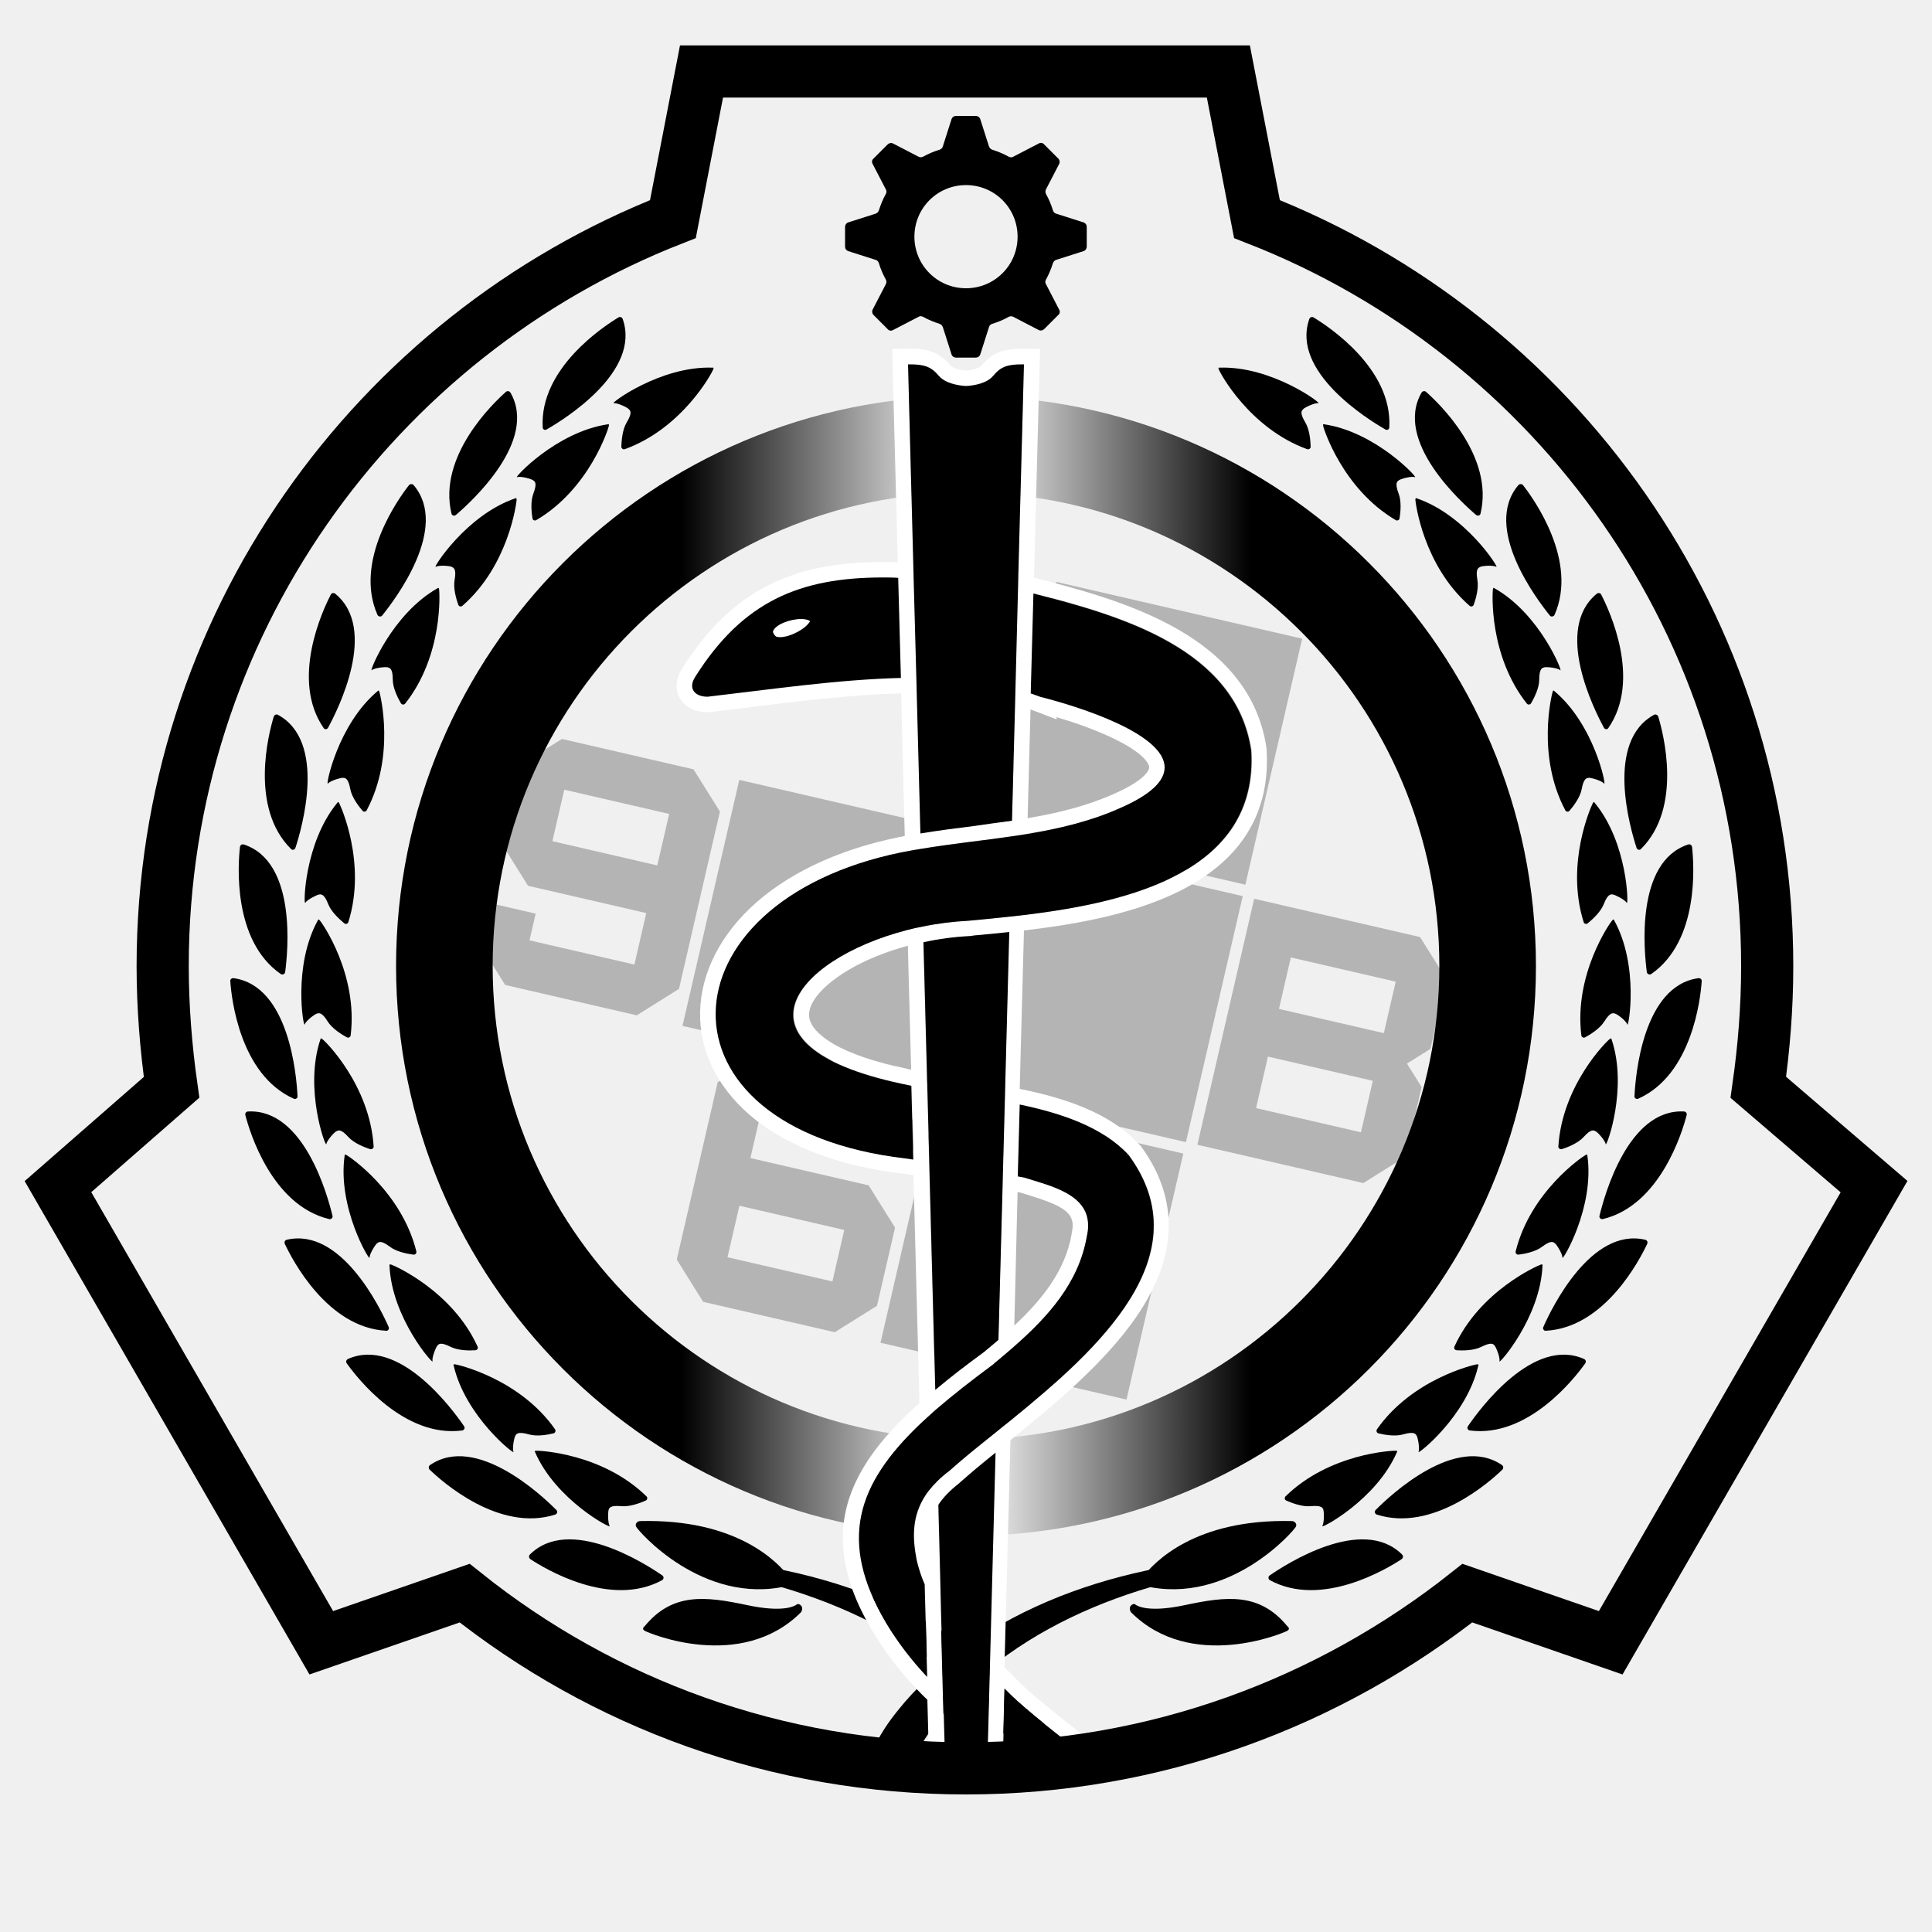
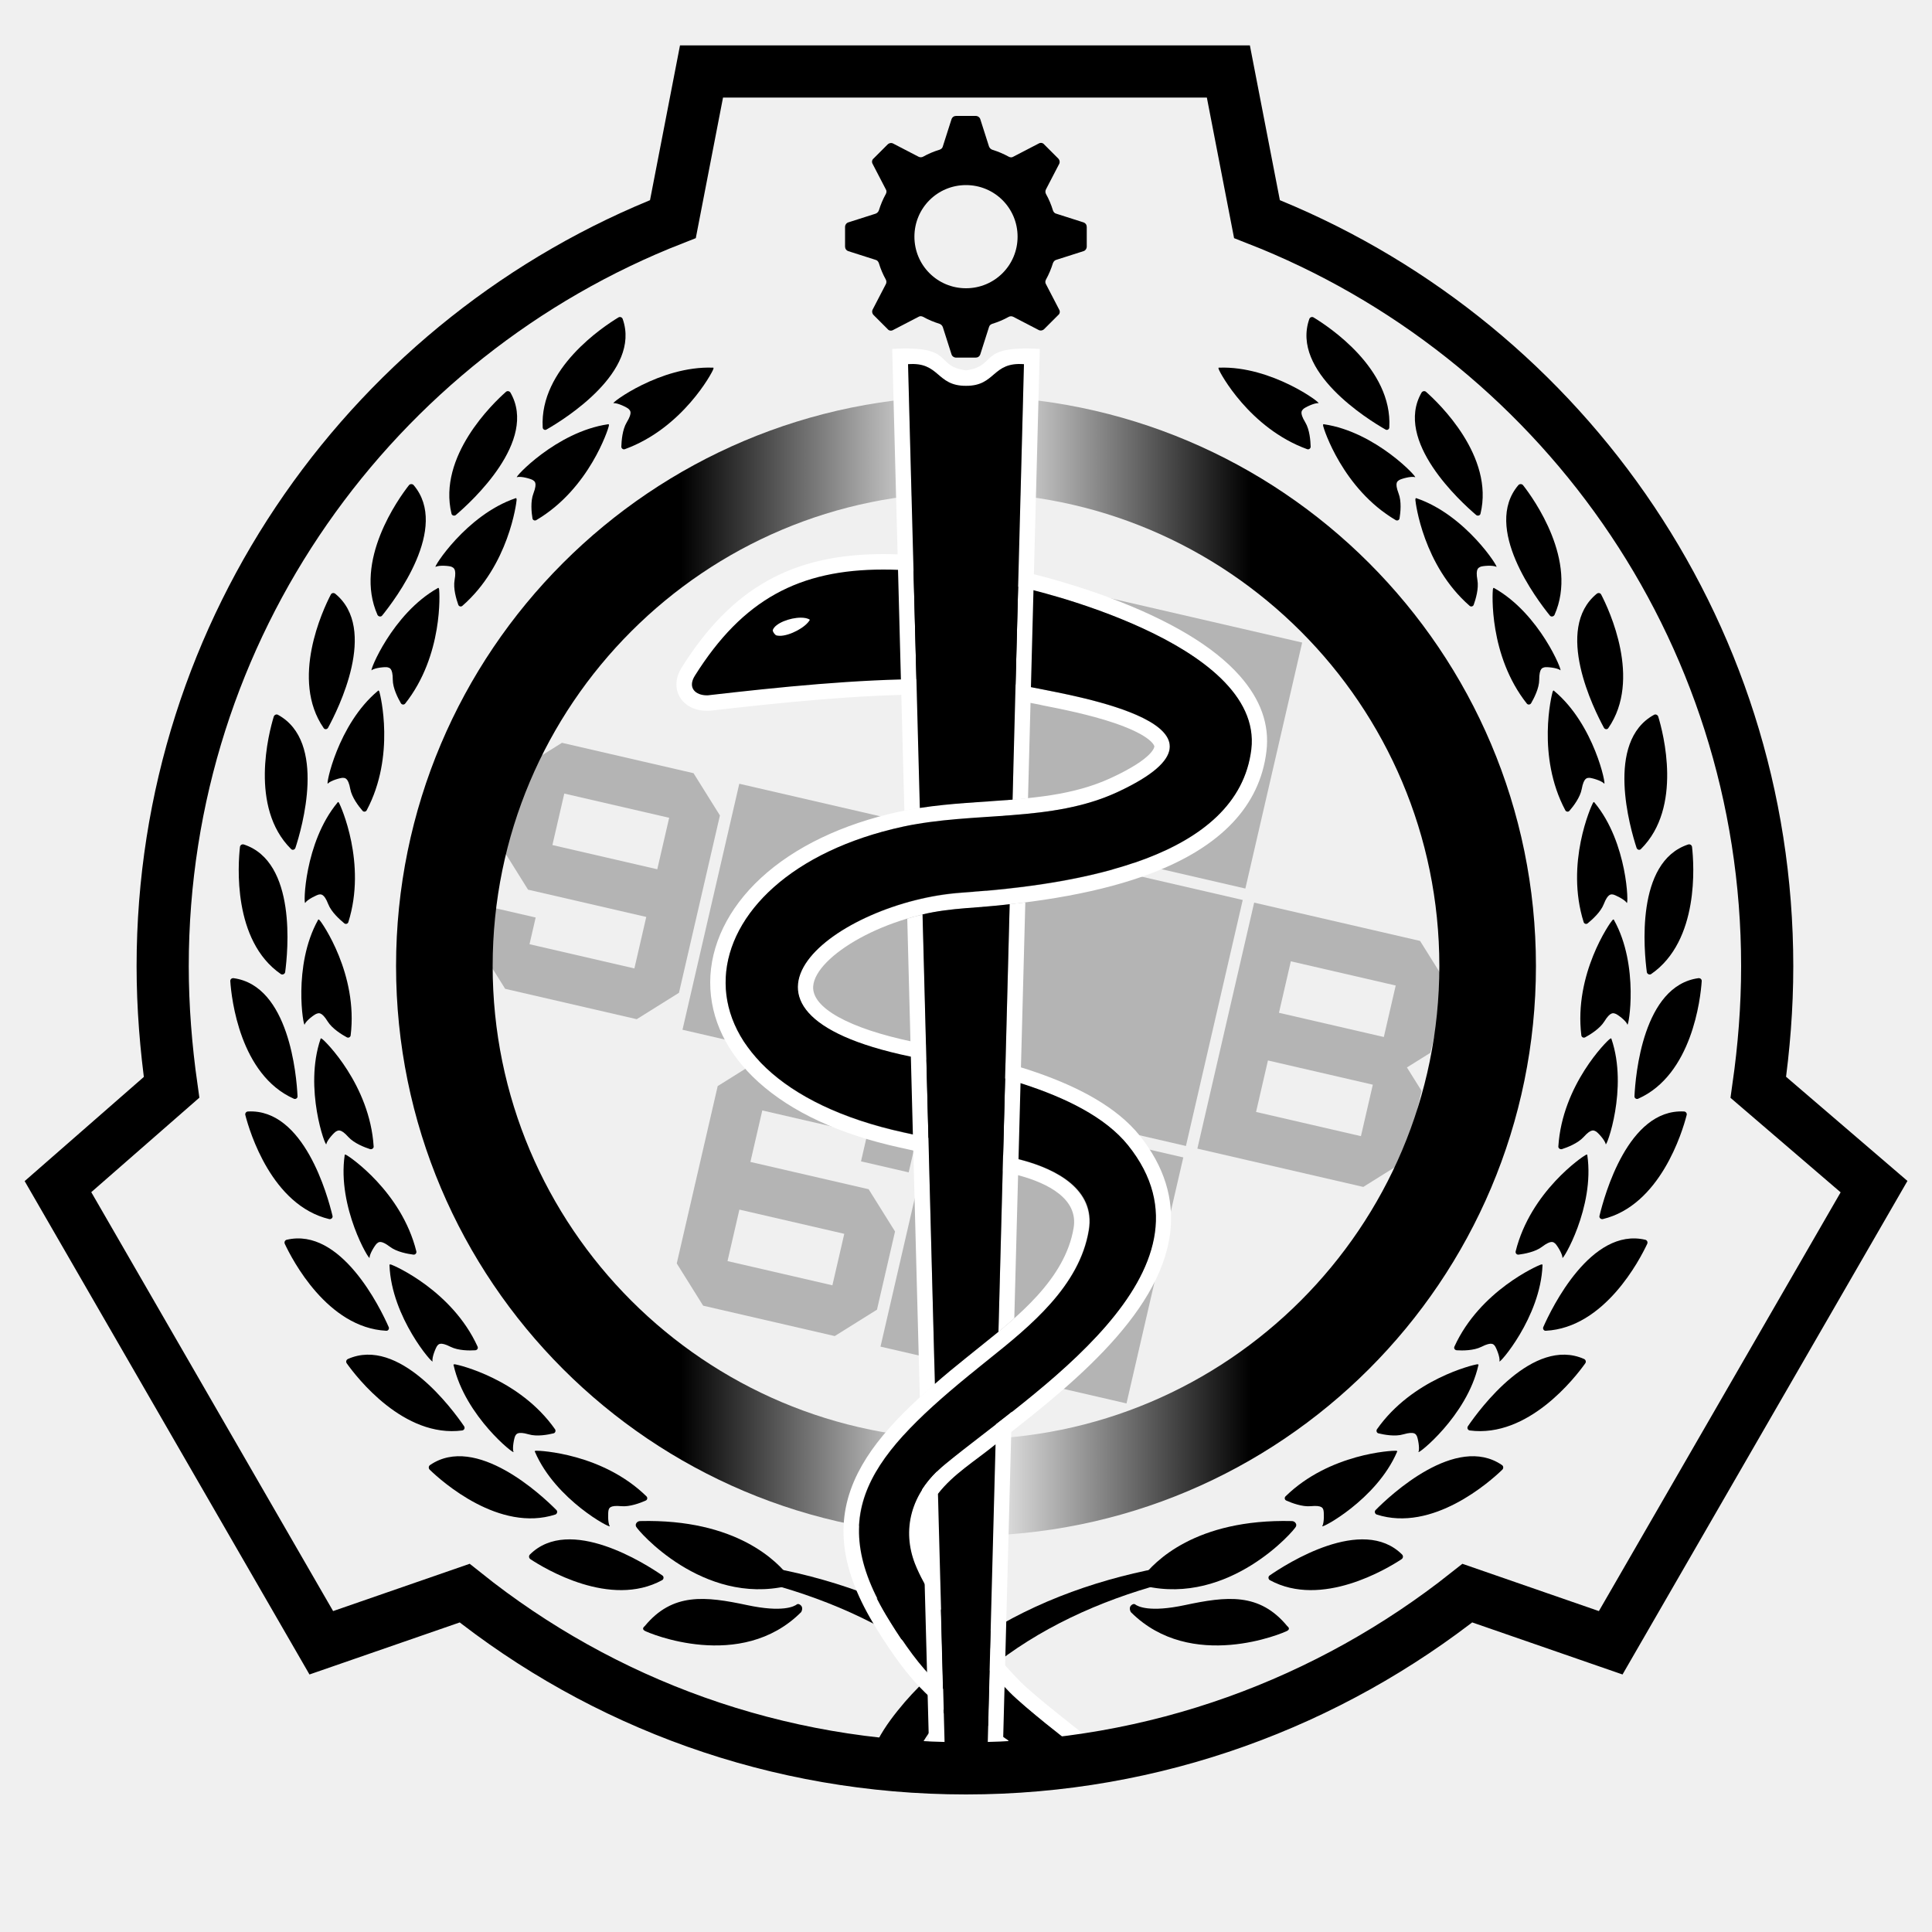
<svg xmlns="http://www.w3.org/2000/svg" version="1.1" id="site-cn-96b" x="0px" y="0px" viewBox="0 0 1000 1000" enable-background="new 0 0 1000 1000" xml:space="preserve">
-   <g id="text-blocks" opacity="0.25" transform="translate(60 5) rotate(13 500 500) scale(1.013)">
+   <g id="text-blocks" opacity="0.25" transform="translate(60 7) rotate(13 500 500) scale(1.013)">
    <g>
      <rect x="435.5" y="300.5" width="129" height="129" />
      <rect x="435.5" y="435.5" width="129" height="129" />
      <rect x="435.5" y="570.5" width="129" height="129" />
      <rect x="300.5" y="435.5" width="129" height="129" />
    </g>
    <path d="M207.5,435.5l-18,18v41l18,18h62v27h-55v-14h-25v21l18,18h69l18-18v-93l-18-18H207.5z M269.5,487.5h-55v-27h55V487.5z" />
    <path d="M342.5,570.5l-18,18v93l18,18h69l18-18v-41l-18-18h-62v-27h55v14h25v-21l-18-18H342.5z M404.5,647.5v27h-55v-27H404.5z" />
    <path d="M570.5,435.5v129h87l18-18V510l-10-10l10-10v-36.5l-18-18H570.5z M650.5,539.5h-55v-27h55V539.5z M650.5,487.5h-55v-27h55V487.5z" />
  </g>
  <linearGradient id="circle-fill" gradientUnits="userSpaceOnUse" x1="205" y1="500" x2="795" y2="500">
    <stop offset="0" style="stop-color:#000000" />
    <stop offset="0.25" style="stop-color:#000000" />
    <stop offset="0.5" style="stop-color:#FFFFFF" />
    <stop offset="0.75" style="stop-color:#000000" />
    <stop offset="1" style="stop-color:#000000" />
  </linearGradient>
  <circle id="circle" fill="none" stroke="url(#circle-fill)" stroke-width="50" stroke-miterlimit="10" cx="500" cy="500" r="270" />
  <g id="wheat_ears">
    <g id="left">
      <g>
        <path d="M545.5,900.4c0,0-19.1,8.7-19.2,8.5c0,0-0.1-0.2-0.2-0.3c-0.5-1.2-1.2-2.3-1.8-3.5c-9-15.8-21.7-29.2-35.6-40.8     c-26.3-21.5-57.8-35.7-90.5-44.6l2-8.1c35,6.7,69.3,19.4,98.6,39.9c12,8.6,23.2,18.3,32.9,29.5     C536.8,887,541.8,893.4,545.5,900.4L545.5,900.4z" />
      </g>
      <path d="M407.5,820.9c-43.9,10.2-77.6-28.9-78.3-30.8c-0.3-0.8-0.1-1.4,0.3-1.9c0.4-0.6,1.2-0.9,1.9-0.9    c49.8-1.2,71.2,21,77.5,29.5C410,818.4,409.2,820.6,407.5,820.9z" />
      <path d="M414.8,834.2c0,0.1-0.1,0.2-0.2,0.3c-31.2,31.1-79,10.7-80.9,9.6c-1.9-1.1,0-2.4,0-2.4c14.4-17.5,31.4-15.5,53-10.9    c18.3,3.9,24.4,0.7,25.8-0.4c0.3-0.2,0.7-0.2,1-0.1C416,831.3,415.1,833.6,414.8,834.2z" />
      <g>
        <path d="M277.7,750.9c-1.4,0-0.8,0.6-0.8,0.6c10.7,24.9,39.8,40.1,38.7,38.4s-0.9-7.4-0.6-8.3s0.5-2.6,6.6-2     c4.4,0.4,9.9-1.7,12.6-2.9c0.9-0.4,1.1-1.5,0.4-2.2C311.8,752.2,279.2,750.8,277.7,750.9z" />
        <path d="M342.7,817.9c-26.8,14.6-60.8-6-68.2-10.9c-0.8-0.6-0.9-1.7-0.2-2.4c20.5-20.4,59.8,4.8,68.6,10.9     C343.7,816.1,343.6,817.4,342.7,817.9z" />
      </g>
      <g>
        <path d="M235.7,706.2c-1.4-0.2-0.9,0.5-0.9,0.5c6,26.4,31.8,46.6,31,44.8c-0.8-1.9,0.4-7.5,0.9-8.3s1-2.5,6.9-0.8     c4.3,1.3,10,0.2,12.9-0.5c0.9-0.2,1.3-1.3,0.8-2.1C269,713.7,237.2,706.4,235.7,706.2z" />
        <path d="M287.5,783.9c-29,9.4-58.7-17-65.1-23.2c-0.7-0.7-0.6-1.9,0.2-2.4c23.8-16.3,57.9,15.7,65.4,23.3     C288.7,782.3,288.4,783.5,287.5,783.9z" />
      </g>
      <g>
        <path d="M202.6,654.6c-1.3-0.4-1,0.3-1,0.3c1,27,22.8,51.7,22.3,49.7s1.8-7.3,2.4-8s1.4-2.3,6.9,0.5c4,2,9.8,2,12.8,1.8     c1-0.1,1.6-1,1.2-1.9C234,668,203.9,655,202.6,654.6z" />
        <path d="M239.3,740.4c-30.3,4-54.6-27.4-59.8-34.7c-0.6-0.8-0.3-1.9,0.6-2.3c26.4-11.7,54.1,26,60.1,34.8     C240.8,739.1,240.3,740.2,239.3,740.4z" />
      </g>
      <g>
        <path d="M179.4,597.9c-1.2-0.7-1,0.1-1,0.1c-3.9,26.9,13,55,12.9,53s3-6.8,3.8-7.4s1.8-2,6.7,1.7c3.5,2.7,9.2,3.7,12.2,4.1     c1,0.1,1.7-0.8,1.5-1.7C207.8,616.7,180.7,598.5,179.4,597.9z" />
        <path d="M199.9,688.8c-30.5-1.6-48.7-36.9-52.5-45c-0.4-0.9,0.1-1.9,1-2.1c28.1-6.6,48.5,35.4,52.8,45.2     C201.6,687.8,200.9,688.9,199.9,688.8z" />
      </g>
      <g>
        <path d="M166.9,537.9c-1-0.9-1-0.1-1-0.1c-8.7,25.6,2.7,56.4,3,54.4s4.2-6.2,5.1-6.6c0.9-0.4,2.2-1.7,6.3,2.9     c3,3.3,8.5,5.4,11.3,6.3c0.9,0.2,1.9-0.5,1.8-1.4C191.4,561.5,168.1,538.6,166.9,537.9z" />
        <path d="M170.4,631c-29.7-7.1-41.2-45.2-43.4-53.8c-0.3-0.9,0.4-1.9,1.4-1.9c28.9-1.5,41.2,43.6,43.7,54     C172.4,630.3,171.4,631.2,170.4,631z" />
      </g>
      <g>
        <path d="M165.6,476.5c-0.9-1.1-1-0.3-1-0.3c-13.2,23.7-7.5,56-6.9,54.1c0.6-2,5.3-5.4,6.2-5.6c1-0.3,2.5-1.2,5.7,4     c2.3,3.7,7.3,6.8,9.9,8.2c0.9,0.5,1.9-0.1,2-1C185.4,504.2,166.6,477.5,165.6,476.5z" />
        <path d="M152.1,568.7c-27.9-12.4-32.3-51.9-32.9-60.8c-0.1-1,0.7-1.7,1.7-1.6c28.7,3.9,32.6,50.4,33.1,61.1     C154.1,568.4,153,569.1,152.1,568.7z" />
      </g>
      <g>
        <path d="M175.6,415.8c-0.6-1.2-0.9-0.4-0.9-0.4c-17.3,20.8-17.7,53.7-16.7,51.9c1-1.7,6.2-4.2,7.1-4.3s2.6-0.7,4.8,5     c1.6,4.1,6,8,8.3,9.9c0.7,0.6,1.8,0.3,2.1-0.6C189.9,446.8,176.3,417.1,175.6,415.8z" />
        <path d="M145.4,504.2c-25.1-17.3-22.2-56.9-21.2-65.8c0.1-1,1.1-1.6,2-1.3c27.5,9,22.8,55.5,21.4,66.1     C147.4,504.2,146.2,504.7,145.4,504.2z" />
      </g>
      <g>
        <path d="M196.4,358.2c-0.4-1.3-0.8-0.6-0.8-0.6c-20.9,17.4-27.2,49.6-25.9,48s6.9-3.1,7.8-3s2.7-0.3,3.8,5.8     c0.8,4.3,4.3,8.9,6.3,11.2c0.6,0.8,1.8,0.6,2.2-0.2C204.8,391.2,196.8,359.5,196.4,358.2z" />
        <path d="M150.6,439.4c-21.6-21.5-11.5-60-8.9-68.5c0.3-0.9,1.4-1.4,2.2-0.9c25.4,13.9,12.3,58.8,9,68.9     C152.5,439.9,151.3,440.2,150.6,439.4z" />
      </g>
      <g>
        <path d="M227.3,305.2c-0.2-1.4-0.7-0.8-0.7-0.8c-23.7,13.3-35.7,43.8-34.2,42.5s7.3-1.8,8.2-1.5s2.7,0.2,2.7,6.4     c0,4.4,2.7,9.6,4.2,12.2c0.5,0.8,1.6,0.9,2.2,0.2C229.5,339.2,227.5,306.6,227.3,305.2z" />
        <path d="M167.5,376.8c-17.3-25.1-0.4-61.1,3.7-69c0.4-0.9,1.5-1.1,2.3-0.5c22.4,18.3,1.4,60-3.7,69.4     C169.3,377.6,168,377.7,167.5,376.8z" />
      </g>
      <g>
        <path d="M267.4,258.8c0-1.4-0.6-0.9-0.6-0.9c-25.6,8.7-43,36.5-41.3,35.5s7.4-0.5,8.3,0c0.8,0.5,2.6,0.7,1.5,6.8     c-0.8,4.4,0.9,10,1.9,12.8c0.3,0.9,1.4,1.2,2.1,0.6C263.4,292.6,267.3,260.2,267.4,258.8z" />
        <path d="M195.4,318.3c-12.4-27.9,10.8-60.2,16.3-67.2c0.6-0.7,1.8-0.7,2.4,0c18.7,22-9.6,59.2-16.3,67.5     C197.2,319.4,195.9,319.2,195.4,318.3z" />
      </g>
      <g>
        <path d="M315.1,220.6c0.3-1.4-0.4-1-0.4-1c-26.8,3.9-49,28.1-47.1,27.4s7.4,0.9,8.2,1.5c0.8,0.6,2.5,1.1,0.3,6.9     c-1.6,4.1-1,9.9-0.5,12.9c0.1,0.9,1.2,1.4,2,0.9C305.1,253,314.9,221.8,315.1,220.6z" />
        <path d="M233.7,265.9c-7.2-29.7,21.5-57.2,28.2-63.1c0.7-0.6,1.8-0.4,2.3,0.4c14.4,25-20.2,56.5-28.3,63.4     C235.1,267.2,233.9,266.8,233.7,265.9z" />
      </g>
      <g>
        <path d="M369.1,191.3c0.6-1.3-0.2-1-0.2-1c-27.1-1-53.3,18.7-51.3,18.4s7.2,2.3,7.8,3c0.7,0.8,2.2,1.6-1,6.9     c-2.3,3.8-2.7,9.6-2.8,12.6c0,0.9,0.9,1.6,1.8,1.3C353.4,221.6,368.7,192.7,369.1,191.3z" />
        <path d="M280.9,221.2c-1.7-30.5,31.6-52.3,39.2-56.9c0.8-0.5,1.9-0.1,2.2,0.8c9.6,27.2-30.1,51.9-39.4,57.2     C282,222.9,280.9,222.2,280.9,221.2z" />
      </g>
    </g>
    <g id="right">
      <g>
        <path d="M454.5,900.4c3.7-7,8.7-13.4,13.8-19.4c9.7-11.2,20.9-20.9,32.9-29.5c29.3-20.5,63.6-33.2,98.6-39.9l2,8.1     c-32.7,8.9-64.2,23.1-90.5,44.6c-13.9,11.6-26.6,25-35.6,40.8c-0.6,1.2-1.3,2.3-1.8,3.5c-0.1,0.1-0.2,0.3-0.2,0.3     C473.6,909.1,454.5,900.4,454.5,900.4L454.5,900.4z" />
      </g>
      <path d="M591.1,816.8c6.3-8.5,27.7-30.7,77.5-29.5c0.7,0,1.5,0.3,1.9,0.9c0.4,0.5,0.6,1.1,0.3,1.9c-0.7,1.9-34.4,41-78.3,30.8    C590.8,820.6,590,818.4,591.1,816.8z" />
      <path d="M586.5,830.3c0.3-0.1,0.7-0.1,1,0.1c1.4,1.1,7.5,4.3,25.8,0.4c21.6-4.6,38.6-6.6,53,10.9c0,0,1.9,1.3,0,2.4    c-1.9,1.1-49.7,21.5-80.9-9.6c-0.1-0.1-0.2-0.2-0.2-0.3C584.9,833.6,584,831.3,586.5,830.3z" />
      <g>
        <path d="M665.4,774.5c-0.7,0.7-0.5,1.8,0.4,2.2c2.7,1.2,8.2,3.3,12.6,2.9c6.1-0.6,6.3,1.1,6.6,2s0.5,6.6-0.6,8.3     s28-13.5,38.7-38.4c0,0,0.6-0.6-0.8-0.6C720.8,750.8,688.2,752.2,665.4,774.5z" />
        <path d="M657.1,815.5c8.8-6.1,48.1-31.3,68.6-10.9c0.7,0.7,0.6,1.8-0.2,2.4c-7.4,4.9-41.4,25.5-68.2,10.9     C656.4,817.4,656.3,816.1,657.1,815.5z" />
      </g>
      <g>
        <path d="M712.7,739.8c-0.5,0.8-0.1,1.9,0.8,2.1c2.9,0.7,8.6,1.8,12.9,0.5c5.9-1.7,6.4,0,6.9,0.8s1.7,6.4,0.9,8.3     c-0.8,1.8,25-18.4,31-44.8c0,0,0.5-0.7-0.9-0.5C762.8,706.4,731,713.7,712.7,739.8z" />
        <path d="M712,781.6c7.5-7.6,41.6-39.6,65.4-23.3c0.8,0.5,0.9,1.7,0.2,2.4c-6.4,6.2-36.1,32.6-65.1,23.2     C711.6,783.5,711.3,782.3,712,781.6z" />
      </g>
      <g>
        <path d="M752.8,697c-0.4,0.9,0.2,1.8,1.2,1.9c3,0.2,8.8,0.2,12.8-1.8c5.5-2.8,6.3-1.2,6.9-0.5s2.9,6,2.4,8s21.3-22.7,22.3-49.7     c0,0,0.3-0.7-1-0.3C796.1,655,766,668,752.8,697z" />
        <path d="M759.8,738.2c6-8.8,33.7-46.5,60.1-34.8c0.9,0.4,1.2,1.5,0.6,2.3c-5.2,7.3-29.5,38.7-59.8,34.7     C759.7,740.2,759.2,739.1,759.8,738.2z" />
      </g>
      <g>
        <path d="M784.5,647.7c-0.2,0.9,0.5,1.8,1.5,1.7c3-0.4,8.7-1.4,12.2-4.1c4.9-3.7,5.9-2.3,6.7-1.7s3.9,5.4,3.8,7.4     s16.8-26.1,12.9-53c0,0,0.2-0.8-1-0.1C819.3,598.5,792.2,616.7,784.5,647.7z" />
        <path d="M798.8,686.9c4.3-9.8,24.7-51.8,52.8-45.2c0.9,0.2,1.4,1.2,1,2.1c-3.8,8.1-22,43.4-52.5,45     C799.1,688.9,798.4,687.8,798.8,686.9z" />
      </g>
      <g>
        <path d="M806.6,593.4c-0.1,0.9,0.9,1.6,1.8,1.4c2.8-0.9,8.3-3,11.3-6.3c4.1-4.6,5.4-3.3,6.3-2.9c0.9,0.4,4.8,4.6,5.1,6.6     s11.7-28.8,3-54.4c0,0,0-0.8-1,0.1C831.9,538.6,808.6,561.5,806.6,593.4z" />
        <path d="M827.9,629.3c2.5-10.4,14.8-55.5,43.7-54c1,0,1.7,1,1.4,1.9c-2.2,8.6-13.7,46.7-43.4,53.8     C828.6,631.2,827.6,630.3,827.9,629.3z" />
      </g>
      <g>
        <path d="M818.5,535.9c0.1,0.9,1.1,1.5,2,1c2.6-1.4,7.6-4.5,9.9-8.2c3.2-5.2,4.7-4.3,5.7-4c0.9,0.2,5.6,3.6,6.2,5.6     c0.6,1.9,6.3-30.4-6.9-54.1c0,0-0.1-0.8-1,0.3C833.4,477.5,814.6,504.2,818.5,535.9z" />
        <path d="M846,567.4c0.5-10.7,4.4-57.2,33.1-61.1c1-0.1,1.8,0.6,1.7,1.6c-0.6,8.9-5,48.4-32.9,60.8     C847,569.1,845.9,568.4,846,567.4z" />
      </g>
      <g>
        <path d="M819.7,477.3c0.3,0.9,1.4,1.2,2.1,0.6c2.3-1.9,6.7-5.8,8.3-9.9c2.2-5.7,3.9-5.1,4.8-5s6.1,2.6,7.1,4.3     c1,1.8,0.6-31.1-16.7-51.9c0,0-0.3-0.8-0.9,0.4C823.7,417.1,810.1,446.8,819.7,477.3z" />
        <path d="M852.4,503.2c-1.4-10.6-6.1-57.1,21.4-66.1c0.9-0.3,1.9,0.3,2,1.3c1,8.9,3.9,48.5-21.2,65.8     C853.8,504.7,852.6,504.2,852.4,503.2z" />
      </g>
      <g>
        <path d="M810.2,419.4c0.4,0.8,1.6,1,2.2,0.2c2-2.3,5.5-6.9,6.3-11.2c1.1-6.1,2.9-5.7,3.8-5.8s6.5,1.4,7.8,3s-5-30.6-25.9-48     c0,0-0.4-0.7-0.8,0.6C803.2,359.5,795.2,391.2,810.2,419.4z" />
        <path d="M847.1,438.9c-3.3-10.1-16.4-55,9-68.9c0.8-0.5,1.9,0,2.2,0.9c2.6,8.5,12.7,47-8.9,68.5     C848.7,440.2,847.5,439.9,847.1,438.9z" />
      </g>
      <g>
        <path d="M790.3,364.2c0.6,0.7,1.7,0.6,2.2-0.2c1.5-2.6,4.2-7.8,4.2-12.2c0-6.2,1.8-6.1,2.7-6.4s6.7,0.2,8.2,1.5     s-10.5-29.2-34.2-42.5c0,0-0.5-0.6-0.7,0.8C772.5,306.6,770.5,339.2,790.3,364.2z" />
        <path d="M830.2,376.7c-5.1-9.4-26.1-51.1-3.7-69.4c0.8-0.6,1.9-0.4,2.3,0.5c4.1,7.9,21,43.9,3.7,69     C832,377.7,830.7,377.6,830.2,376.7z" />
      </g>
      <g>
        <path d="M760.7,313.6c0.7,0.6,1.8,0.3,2.1-0.6c1-2.8,2.7-8.4,1.9-12.8c-1.1-6.1,0.7-6.3,1.5-6.8c0.9-0.5,6.6-1,8.3,0     s-15.7-26.8-41.3-35.5c0,0-0.6-0.5-0.6,0.9C732.7,260.2,736.6,292.6,760.7,313.6z" />
        <path d="M802.2,318.6c-6.7-8.3-35-45.5-16.3-67.5c0.6-0.7,1.8-0.7,2.4,0c5.5,7,28.7,39.3,16.3,67.2     C804.1,319.2,802.8,319.4,802.2,318.6z" />
      </g>
      <g>
        <path d="M722.4,269.2c0.8,0.5,1.9,0,2-0.9c0.5-3,1.1-8.8-0.5-12.9c-2.2-5.8-0.5-6.3,0.3-6.9c0.8-0.6,6.3-2.2,8.2-1.5     s-20.3-23.5-47.1-27.4c0,0-0.7-0.4-0.4,1C685.1,221.8,694.9,253,722.4,269.2z" />
        <path d="M764.1,266.6c-8.1-6.9-42.7-38.4-28.3-63.4c0.5-0.8,1.6-1,2.3-0.4c6.7,5.9,35.4,33.4,28.2,63.1     C766.1,266.8,764.9,267.2,764.1,266.6z" />
      </g>
      <g>
        <path d="M676.6,232.5c0.9,0.3,1.8-0.4,1.8-1.3c-0.1-3-0.5-8.8-2.8-12.6c-3.2-5.3-1.7-6.1-1-6.9c0.6-0.7,5.8-3.3,7.8-3     s-24.2-19.4-51.3-18.4c0,0-0.8-0.3-0.2,1C631.3,192.7,646.6,221.6,676.6,232.5z" />
        <path d="M717.1,222.3c-9.3-5.3-49-30-39.4-57.2c0.3-0.9,1.4-1.3,2.2-0.8c7.6,4.6,40.9,26.4,39.2,56.9     C719.1,222.2,718,222.9,717.1,222.3z" />
      </g>
    </g>
  </g>
-   <g id="snake-rod">
-     <path fill="#FFFFFF" d="M600.8,465.6c38.5-15.6,56.9-41.6,54.8-77.4v-0.3v-0.3c-8.5-59-74.9-77-120.4-88.6l2.9-110.3l0.2-8.1   l-8.1-0.1c-0.3,0-0.6,0-1,0c-8.8,0-15.1,1.4-21.2,8.8c-1.1,1.3-5.4,2.3-7.9,2.5c-2.9-0.1-6.9-1.2-8-2.5c-6.1-7.3-12.4-8.8-21.2-8.8   c-0.3,0-0.6,0-1,0l-8.1,0.1l0.2,8.1l2.7,102.3c-2.6-0.1-5.2-0.1-7.7-0.1c-24.2,0-42.9,3.8-59.1,11.9c-17.4,8.8-32.1,22.9-44.9,43.3   c-3.2,5.1-3.7,10.6-1.2,15.1c2.6,4.7,7.9,7.4,14.2,7.4c0.2,0,0.4,0,0.6,0h0.3h0.3c7-0.8,14.3-1.7,21.3-2.6   c26-3.2,52.7-6.5,77.9-7.1l1.9,73.8c-1.1,0.2-2.3,0.5-3.4,0.7c-31.9,6.5-58.5,19.3-76.8,36.8c-17.4,16.7-26.5,37.1-25.7,57.4   c0.8,19.5,10.9,37.8,28.3,51.7c18.4,14.7,45,24.5,76.7,28.2l0,0c1.8,0.2,3.6,0.5,5.4,0.8l3.1,117.9c-13.6,12.2-25.2,25.2-32.1,39.1   c-6.1,12.2-8.5,24.4-7.2,37.3c1.2,13.1,6.1,26.8,15,41.6c6.3,10.6,14.1,20.8,23.2,30.4c1.5,1.6,3.3,3.4,5.2,5.2l1.1,40.4l0.2,7.8   h37l0.2-7.8l0.2-8.8c6.3,3.9,8.6,3.9,10.2,3.9h0.2h0.7l0.7-0.1l24.5-4.7l17.4-3.3l-14-10.8c-0.2-0.2-22.7-17.6-30.4-25.3l-1.3-1.3   c-1.7-1.7-4-4.1-6.8-6.9l3.1-117.5c22.4-18.1,49-40.1,65.5-64.3c21.2-31.2,21.9-60.8,1.9-88l-0.3-0.3l-0.3-0.3   c-15.2-16.5-38.3-24.1-62-28.9l2.2-82C553.3,478.9,578.9,474.5,600.8,465.6z M546.8,371.2c7.9,2.3,18.3,5.8,27.8,10.2   c19.2,8.9,20.2,14.9,20.2,15.6c0.2,2.2-3.6,7.6-18.9,14.2l0,0l0,0c-14.1,6.2-28.8,9.7-44,12.3l1.5-56.3c0.8,0.3,1.6,0.6,2.4,0.9   l11.2,4.3L546.8,371.2z M366.4,360.6c-0.1,0-0.2,0-0.4,0c-5.9,0-10.2-3.9-6.2-10.2c24.7-39.1,54.2-51.5,97.2-51.5   c2.6,0,5.2,0,7.9,0.1l1.4,51.8C433.8,351.7,399,356.8,366.4,360.6z M474.5,358.8l-0.2-8l-1.4-51.4l-0.2-8L470,188.5   c0.3,0,0.6,0,0.9,0c7.3,0,11,1,15,5.9c4.2,5.1,14.1,5.3,14.1,5.3s9.9-0.3,14.1-5.3c4.1-4.9,7.8-5.9,15-5.9c0.3,0,0.6,0,0.9,0   L527.1,297l-0.2,8.6l-1.3,50.9l-0.2,8.2l-1.6,60c-6.6,1-13.2,1.8-20,2.7c-9,1.2-18.2,2.3-27.3,3.8L474.5,358.8z M522.6,876.7   c8.1,8.2,31.1,26,31.1,26l-24.5,4.7l0,0c-1.6,0-5.3-2.1-10-5.4l0.7-28C521,875.1,521.9,876,522.6,876.7z M512.1,866L512.1,866   l-0.8,30.2l-0.3,9.9l-0.4,13.9h-21.4l-0.9-32.6l-0.3-11.1l-1.1-41.1l-0.4-16.8l-1-39.4c2.4-3.8,5.9-7.5,10.8-11.2l0.2-0.2l0.2-0.2   c5.3-4.7,11.6-9.9,18.3-15.3l-2.7,102.5L512.1,866z M584.3,597.9c38.1,51.9-15.5,100.3-60.7,137c-2.8,2.2-5.5,4.5-8.2,6.6   c-8.8,7.1-17.1,13.8-23.9,19.8c-2.4,1.8-4.4,3.6-6.3,5.4c-3.4,3.3-5.9,6.6-7.7,10c-5.3,9.7-5.1,19.8-2.9,30.9   c0.5,2.1,0.6,2.6,1.4,5.1c0.7,2.4,1.6,4.8,2.7,7.3l1.3,48c-8-8.5-15.2-17.9-21.2-27.9c-25.3-42.5-15.1-72,17.8-103.3   c2.5-2.4,5.1-4.7,7.8-7.1c8.8-7.6,18.8-15.4,29.9-23.6c0.7-0.6,1.5-1.2,2.2-1.9c2.7-2.3,5.5-4.6,8.2-7c17.5-15.4,33.7-33,37.9-57.1   c0.5-2.1,0.7-4.1,0.7-5.8c0-16.2-19.1-20.4-33.1-24.8c0,0-1.1-0.2-3.2-0.6l1-37.2C549.8,576.3,570.9,583.3,584.3,597.9z M526.7,617   c0.6,0.1,1.1,0.2,1.5,0.3c1.2,0.4,2.4,0.7,3.6,1.1c19.3,5.9,25.4,9.6,22.9,19.9v0.2v0.2c-3.3,18.8-15,33.7-29.7,47.4L526.7,617z    M520.2,562.1l-0.2,8.1l-1,37.4l-0.2,8.1l-2.1,77.9c-2.4,2.1-4.9,4.2-7.5,6.3c-8.6,6.3-17.2,12.9-25.2,19.6l-2.9-109.9l-0.2-8.1   l-1-37.8l-0.2-8.2l-1.8-67.7c7.9-1.7,16-2.8,23.9-3.2h0.3l1.8-0.2c5.7-0.5,11.9-1.1,18.3-1.8L520.2,562.1z M471.6,553.7l-8.1-1.9   v0.1c-15.6-3.7-27.5-8.2-35.3-13.6c-6.6-4.5-9.8-9.2-9.4-13.8c0.5-7.6,10-17.1,24.6-24.8c8-4.2,17-7.6,26.5-10.2L471.6,553.7z    M522.5,474.4c-7.4,0.8-14.5,1.5-21,2.1c-8,0.4-16,1.5-23.7,3c-2.7,0.5-5.3,1.2-8,1.8c-59.4,15.3-96.3,61.1,1.3,80.4l0,0   c0.3,0.1,0.6,0.1,0.9,0.2l1,38.2c-1.4-0.2-2.8-0.4-4.1-0.6c-133.6-15.7-127.6-132.7-2.1-158.4c0.7-0.1,1.4-0.3,2.1-0.4   c2.6-0.5,5.3-1,8-1.4c15.5-2.6,31.3-4.2,46.9-6.5c2.7-0.4,5.4-0.8,8-1.2c16.2-2.7,32.2-6.4,47.5-13.1c17.1-7.4,23.8-14.6,23.8-21.4   c0-17.2-43.2-31.2-64.3-36.5c-1.7-0.6-3.3-1.2-5-1.8l1.4-51.7c45.2,11.5,105.1,28.7,112.7,81.5c3.6,62.6-63.1,78.3-117.1,84.9   C527.8,473.8,525.1,474.2,522.5,474.4z" />
-     <path fill="#FFFFFF" d="M400.1,326.8c-0.2,0.7,1,2.5,1.9,2.8c0.5,0.2,1.1,0.2,1.8,0.2c5,0,13.3-4.3,15.4-8.4   c-1.1-0.8-2.8-1.1-4.7-1.1C408.9,320.4,401.2,323.3,400.1,326.8z" />
-     <path d="M529.2,907.4L529.2,907.4l24.5-4.7c0,0-23-17.8-31.1-26c-0.7-0.7-1.6-1.6-2.6-2.6l-0.7,28   C523.9,905.3,527.6,907.4,529.2,907.4z" />
-     <path d="M457,298.9c-43,0-72.5,12.3-97.2,51.5c-4,6.3,0.3,10.2,6.2,10.2c0.1,0,0.2,0,0.4,0c32.7-3.8,67.4-8.9,99.9-9.7l-1.4-51.8   C462.2,298.9,459.6,298.9,457,298.9z M403.8,329.8c-0.7,0-1.3-0.1-1.8-0.2c-0.9-0.3-2.1-2.1-1.9-2.8c1.1-3.5,8.8-6.4,14.5-6.4   c1.9,0,3.6,0.3,4.7,1.1C417.2,325.5,408.9,329.8,403.8,329.8z" />
-     <path d="M530.1,609.5c14,4.4,33.1,8.6,33.1,24.8c0,1.8-0.2,3.7-0.7,5.8c-4.2,24.1-20.3,41.7-37.9,57.1c-2.7,2.4-5.5,4.7-8.2,7   c-0.8,0.6-1.5,1.2-2.2,1.9c-11.1,8.2-21.1,16-29.9,23.6c-2.7,2.4-5.3,4.8-7.8,7.1c-32.9,31.3-43,60.8-17.8,103.3   c6,10.1,13.2,19.4,21.2,27.9l-1.3-48c-1.1-2.5-2-4.9-2.7-7.3c-0.8-2.6-0.9-3-1.4-5.1c-2.2-11.1-2.4-21.2,2.9-30.9   c1.8-3.4,4.4-6.7,7.7-10c1.8-1.8,3.9-3.6,6.3-5.4c6.8-6.1,15-12.7,23.9-19.8c2.7-2.2,5.4-4.4,8.2-6.6c45.1-36.7,98.8-85.1,60.7-137   c-13.4-14.5-34.5-21.6-56.4-26.2l-1,37.2C529,609.3,530.1,609.5,530.1,609.5z" />
-     <path d="M647.6,388.7c-7.6-52.8-67.6-70-112.7-81.5l-1.4,51.7c1.7,0.6,3.4,1.2,5,1.8c21.1,5.3,64.3,19.3,64.3,36.5   c0,6.8-6.6,14-23.8,21.4c-15.2,6.7-31.2,10.4-47.5,13.1c-2.7,0.4-5.4,0.8-8,1.2c-15.6,2.3-31.4,3.9-46.9,6.5   c-2.7,0.4-5.3,0.9-8,1.4c-0.7,0.1-1.4,0.3-2.1,0.4C341,466.9,335.1,584,468.6,599.6c1.4,0.2,2.8,0.4,4.1,0.6l-1-38.2   c-0.3-0.1-0.6-0.1-0.9-0.2l0,0c-97.6-19.3-60.7-65.1-1.3-80.4c2.6-0.7,5.3-1.3,8-1.8c7.7-1.6,15.7-2.6,23.7-3   c6.5-0.6,13.6-1.3,21-2.1c2.6-0.3,5.3-0.6,8-0.9C584.6,467,651.2,451.2,647.6,388.7z" />
-     <path d="M496.9,767.3l-0.2,0.2l-0.2,0.2c-4.9,3.8-8.4,7.5-10.8,11.2l1,39.4l0.4,16.8l1.1,41.1l0.3,11.1l0.9,32.6h21.4l0.4-13.9   l0.3-9.9l0.8-30.2l0,0l0.3-11.5l2.7-102.5C508.4,757.4,502.2,762.6,496.9,767.3z" />
-     <path d="M502.2,484.5h-0.3c-8,0.4-16.1,1.5-23.9,3.2l1.8,67.7l0.2,8.2l1,37.8l0.2,8.1l2.9,109.9c8.1-6.8,16.6-13.3,25.2-19.6   c2.5-2.1,5-4.2,7.5-6.3l2.1-77.9l0.2-8.1l1-37.4l0.2-8.1l2.1-79.6c-6.4,0.7-12.6,1.3-18.3,1.8L502.2,484.5z" />
-     <path d="M523.8,424.8l1.6-60l0.2-8.2l1.3-50.9l0.2-8.6l2.9-108.5c-0.3,0-0.6,0-0.9,0c-7.3,0-11,1-15,5.9   c-4.2,5.1-14.1,5.3-14.1,5.3s-9.9-0.3-14.1-5.3c-4.1-4.9-7.8-5.9-15-5.9c-0.3,0-0.6,0-0.9,0l2.7,102.9l0.2,8l1.4,51.4l0.2,8   l1.9,72.5c9.1-1.5,18.3-2.7,27.3-3.8C510.5,426.6,517.2,425.7,523.8,424.8z" />
+   <g id="flattened">
+     <g>
+       <path fill="#FFFFFF" d="M457.2,294.8c20.7,0,44.6,3.5,72.8,9.5c0,0,124.2,27.7,117.5,83.7c-6.8,56.2-89.1,70.1-149.9,74.2    c-64.1,4.4-139.6,61.2-26.9,84.8c29.9,6.3,89.4,16.4,113,46C636,658,533,721.7,489,758c-18.5,15.3-22.2,34.6-15.6,51.5    c9.6,24.5,40.9,58.3,49,66.5c8.1,8.2,31.1,26,31.1,26s-15.9,3.5-21.3,4.1l-0.2,0c-5.9,0-36.9-24.3-50.5-38.5    c-8.4-8.8-16.7-21.3-23-31.8c-33.3-56-4.2-86.4,53.2-132.2c21.5-17.1,46.9-37.9,51.7-66.7c3.6-21.6-17.9-31.8-33.6-36.1    c-15.4-4.3-46.7-11.2-62.3-14.6C338,557.7,352.1,453,467.2,427.9c37.3-8.1,76.7-1.9,111.3-18c73.2-34.1-24.4-49.9-41.1-53.5    c-16.9-3.5-36.5-4.9-57.5-4.9c-36.1,0-76.4,4.1-113.7,8.4c-0.1,0-0.2,0-0.4,0c-5.9,0-10.2-3.9-6.2-10.2    C384.5,310.2,413.6,294.8,457.2,294.8L457.2,294.8z M403.7,329.1c5.1,0,13.4-4.3,15.4-8.4c-1.1-0.8-2.8-1.1-4.7-1.1    c-5.7,0-13.3,3-14.5,6.4c-0.2,0.7,1,2.5,1.9,2.8C402.4,329.1,403,329.1,403.7,329.1L403.7,329.1z M457.2,286.8L457.2,286.8    c-47.2,0-78.4,17.5-104.3,58.6c-3.2,5.1-3.7,10.6-1.2,15.1c2.6,4.7,7.9,7.4,14.2,7.4c0.2,0,0.4,0,0.6,0l0.4,0l0.3,0    c37.5-4.3,77.2-8.4,112.8-8.4c22.4,0,40.6,1.6,55.9,4.8c1.1,0.2,2.6,0.5,4.3,0.9c8.2,1.6,23.5,4.6,36.5,9    c20,6.8,20.8,12.1,20.8,12.1c0,0.1,0.1,5.9-22.3,16.3c-19.8,9.2-41.4,10.6-64.3,12.2c-14.9,1-30.2,2-45.4,5.3    c-29.5,6.4-54.3,18.3-71.7,34.4c-16.9,15.6-26.2,34.8-26.2,54c0,18.9,8.6,36.8,25,51.6c17.3,15.6,41.9,27,73.3,33.9    c30.2,6.6,51,11.5,61.9,14.5c14.1,3.9,30.5,11.8,27.9,27.1c-4.4,26.4-29,46-48.8,61.7c-31.8,25.3-52.2,44.1-62.8,65    c-12.1,23.9-9.6,48.5,7.7,77.6c5.8,9.7,14.6,23.3,24.1,33.2c6.8,7.1,17.9,16.8,29,25.4c20.2,15.6,24.8,15.6,27.2,15.6    c0.3,0,0.7,0,1-0.1c5.7-0.6,20.5-3.9,22.2-4.2l16.7-3.7l-13.5-10.4c-0.2-0.2-22.7-17.6-30.4-25.3c-10.2-10.4-38.7-42-47.2-63.8    c-6-15.3-1.3-30.4,13.2-42.4c5.6-4.7,12.4-9.9,19.5-15.4c36.6-28.3,86.8-67,92.1-110.8c2.1-17.6-3.2-34.4-15.7-50.1    c-23.7-29.6-78.1-40.7-110.6-47.3c-2.5-0.5-4.8-1-7-1.4c-33-6.9-52.3-17.6-51.5-28.7c1.1-15.5,37.7-37.6,77.3-40.3    c40.8-2.8,72.7-8.7,97.5-18.1c36.3-13.8,56.4-35,59.8-63.2c1.7-13.8-3-26.9-13.9-39.2c-13.4-15.1-36-28.6-67.2-40.3    c-12-4.5-22.8-7.7-29.9-9.7c-7.5-2.1-11.1-2.9-12.8-3.2l0,0C500.7,289.9,477,286.8,457.2,286.8z" />
+       <path d="M530,304.3c-28.2-6-52.1-9.5-72.8-9.5c-43.5,0-72.7,15.4-97.5,54.9c-4,6.3,0.3,10.2,6.2,10.2c0.1,0,0.2,0,0.4,0    c37.3-4.3,77.6-8.4,113.7-8.4c21,0,40.7,1.4,57.5,4.9c16.7,3.5,114.3,19.4,41.1,53.5c-34.6,16.1-74,9.9-111.3,18    C352.1,453,338,557.7,467.7,586.1c15.6,3.4,46.9,10.4,62.3,14.6c15.8,4.4,37.3,14.5,33.6,36.1c-4.8,28.8-30.2,49.5-51.7,66.7    c-57.5,45.8-86.5,76.3-53.2,132.2c6.2,10.5,14.5,23,23,31.8c13.6,14.2,44.5,38.5,50.5,38.5l0.2,0c5.4-0.6,21.3-4.1,21.3-4.1    s-23.1-17.8-31.1-26c-8.1-8.2-39.4-42-49-66.5c-6.6-17-2.9-36.3,15.6-51.5c44-36.3,146.9-100,94.7-165.1    c-23.7-29.5-83.2-39.7-113-46c-112.7-23.6-37.2-80.4,26.9-84.8c60.8-4.1,143.1-18,149.9-74.2C654.2,332,530,304.3,530,304.3z     M403.7,329.1c-0.7,0-1.3-0.1-1.8-0.2c-0.9-0.3-2.1-2.1-1.9-2.8c1.2-3.5,8.8-6.4,14.5-6.4c1.9,0,3.6,0.3,4.7,1.1    C417,324.8,408.7,329.1,403.7,329.1z" />
+     </g>
+     <g>
+       <path fill="#FFFFFF" d="M538.2,180.6c-1.8,68.6-4.3,164.6-6.1,232.6c-2.7,0.3-5.3,0.5-8,0.7c1.7-65,4.2-159.7,5.9-225.4    c-16.5-1.3-14.5,11.3-30,11.2c-15.5,0.1-13.4-12.5-30-11.2c1.8,68.6,4.3,161.5,6.1,229.7c-2.7,0.4-5.3,0.9-8,1.4    c-1.9-71.7-4.4-166.9-6.3-239c33-1.9,21.3,8.8,38.2,11.1C516.8,189.3,505.4,178.7,538.2,180.6z" />
+       <path fill="#FFFFFF" d="M515.5,737.2c-1.3,48.5-3.6,135.1-4.8,182.8h-21.4c-1.3-50.2-2.9-108.3-4.2-158.5c-3.1,3-5.7,6.2-7.8,9.4    c1.3,48.6,2.9,108.7,4.2,157.1h37c1.3-49.3,3.9-146.8,5.2-197.2C520.9,733,518.2,735.2,515.5,737.2z" />
+       <path fill="#FFFFFF" d="M530.7,467.1c-1.7,64.3-4,151.1-5.7,215.2c-2.7,2.4-5.4,4.8-8.2,7c1.8-66,4.1-155.3,5.8-221.3    C525.3,467.7,528,467.4,530.7,467.1z" />
+       <path fill="#FFFFFF" d="M483.9,716.3c-2.7,2.4-5.3,4.7-7.8,7c-1.9-70.2-4.7-178.6-6.5-247.8c2.6-0.8,5.2-1.5,8-2.1    C479.3,542.3,482.1,646.6,483.9,716.3z" />
+     </g>
+     <g>
+       <path d="M530,188.5c-1.7,66-4.2,160.1-5.9,225.4c-16,1.3-31.8,1.8-48,4.3c-1.8-68-4.3-161.2-6.1-229.7c16.5-1.3,14.5,11.3,30,11.2    C515.5,199.8,513.4,187.2,530,188.5z" />
+       <path d="M522.6,468c-1.7,66-4.1,155.3-5.8,221.3c-10.9,8.9-23.3,18.5-32.9,27c-1.8-70-4.6-173.7-6.4-243    C491.9,469.8,508.3,469.9,522.6,468z" />
+       <path d="M515.3,747.6c-1.2,44.3-3.4,129.2-4.5,172.4h-21.4c-1.2-45.9-2.7-100.8-3.9-146.8C493.4,763,504.3,756.5,515.3,747.6z" />
+     </g>
  </g>
  <path id="cogwheel" d="M545,136.2c-0.9,2.9-2.1,5.8-3.6,8.5  c-0.4,0.7-0.5,1.7,0,2.4l6.8,13.1c0.6,1,0.4,2.2-0.5,2.9l-7.2,7.2c-0.8,0.8-2,1-2.9,0.5l-13.1-6.8c-0.7-0.4-1.7-0.4-2.4,0  c-2.7,1.5-5.5,2.7-8.5,3.6c-0.8,0.3-1.5,0.8-1.7,1.7l-4.5,14.1c-0.4,1.1-1.3,1.7-2.4,1.7h-10.1c-1.1,0-2.1-0.7-2.4-1.7l-4.5-14.1  c-0.3-0.8-0.9-1.4-1.7-1.7c-2.9-0.9-5.8-2.1-8.5-3.6c-0.7-0.4-1.7-0.5-2.4,0l-13.1,6.8c-1,0.6-2.2,0.4-2.9-0.5l-7.2-7.2  c-0.8-0.8-1-2-0.5-2.9l6.8-13.1c0.4-0.7,0.4-1.7,0-2.4c-1.5-2.7-2.7-5.5-3.6-8.5c-0.3-0.8-0.8-1.5-1.7-1.7l-14.1-4.5  c-1.1-0.4-1.7-1.3-1.7-2.4v-10.1c0-1.1,0.7-2.1,1.7-2.4l14.1-4.5c0.8-0.3,1.4-0.9,1.7-1.7c0.9-2.9,2.1-5.8,3.6-8.5  c0.4-0.7,0.5-1.7,0-2.4l-6.8-13.1c-0.6-1-0.4-2.2,0.5-2.9l7.2-7.2c0.8-0.8,2-1,2.9-0.5l13.1,6.8c0.7,0.4,1.7,0.4,2.4,0  c2.7-1.5,5.5-2.7,8.5-3.6c0.8-0.3,1.5-0.8,1.7-1.7l4.5-14.1c0.4-1.1,1.3-1.7,2.4-1.7H505c1.1,0,2.1,0.7,2.4,1.7l4.5,14.1  c0.3,0.8,0.9,1.4,1.7,1.7c2.9,0.9,5.8,2.1,8.5,3.6c0.7,0.4,1.7,0.5,2.4,0l13.1-6.8c1-0.6,2.2-0.4,2.9,0.5l7.2,7.2  c0.8,0.8,1,2,0.5,2.9L541.4,98c-0.4,0.7-0.4,1.7,0,2.4c1.5,2.7,2.7,5.5,3.6,8.5c0.3,0.8,0.8,1.5,1.7,1.7l14.1,4.5  c1.1,0.4,1.7,1.3,1.7,2.4v10.1c0,1.1-0.7,2.1-1.7,2.4l-14.1,4.5C545.9,134.7,545.3,135.4,545,136.2z M500,95.8  c-14.8,0-26.7,11.9-26.7,26.7s11.9,26.7,26.7,26.7c14.8,0,26.7-11.9,26.7-26.7S514.8,95.8,500,95.8z" />
  <path id="outer-frame" fill="none" stroke="#000000" stroke-width="27" stroke-miterlimit="10" d="  M910.1,562.8c2.9-20.5,4.6-41.1,4.6-62.7c0-176.2-109.5-326.3-264.1-386.7L635.8,37H363.1l-14.8,76.4  c-154.6,60.5-264.1,211-264.1,386.7c0,21.1,1.7,42.2,4.6,62.7L30,614.2l136.3,236.1l74.2-25.7c71.3,57,161.4,90.7,259.5,90.7  s188.2-34.2,259.5-90.7l74.2,25.7L970,614.2L910.1,562.8z" />
</svg>
